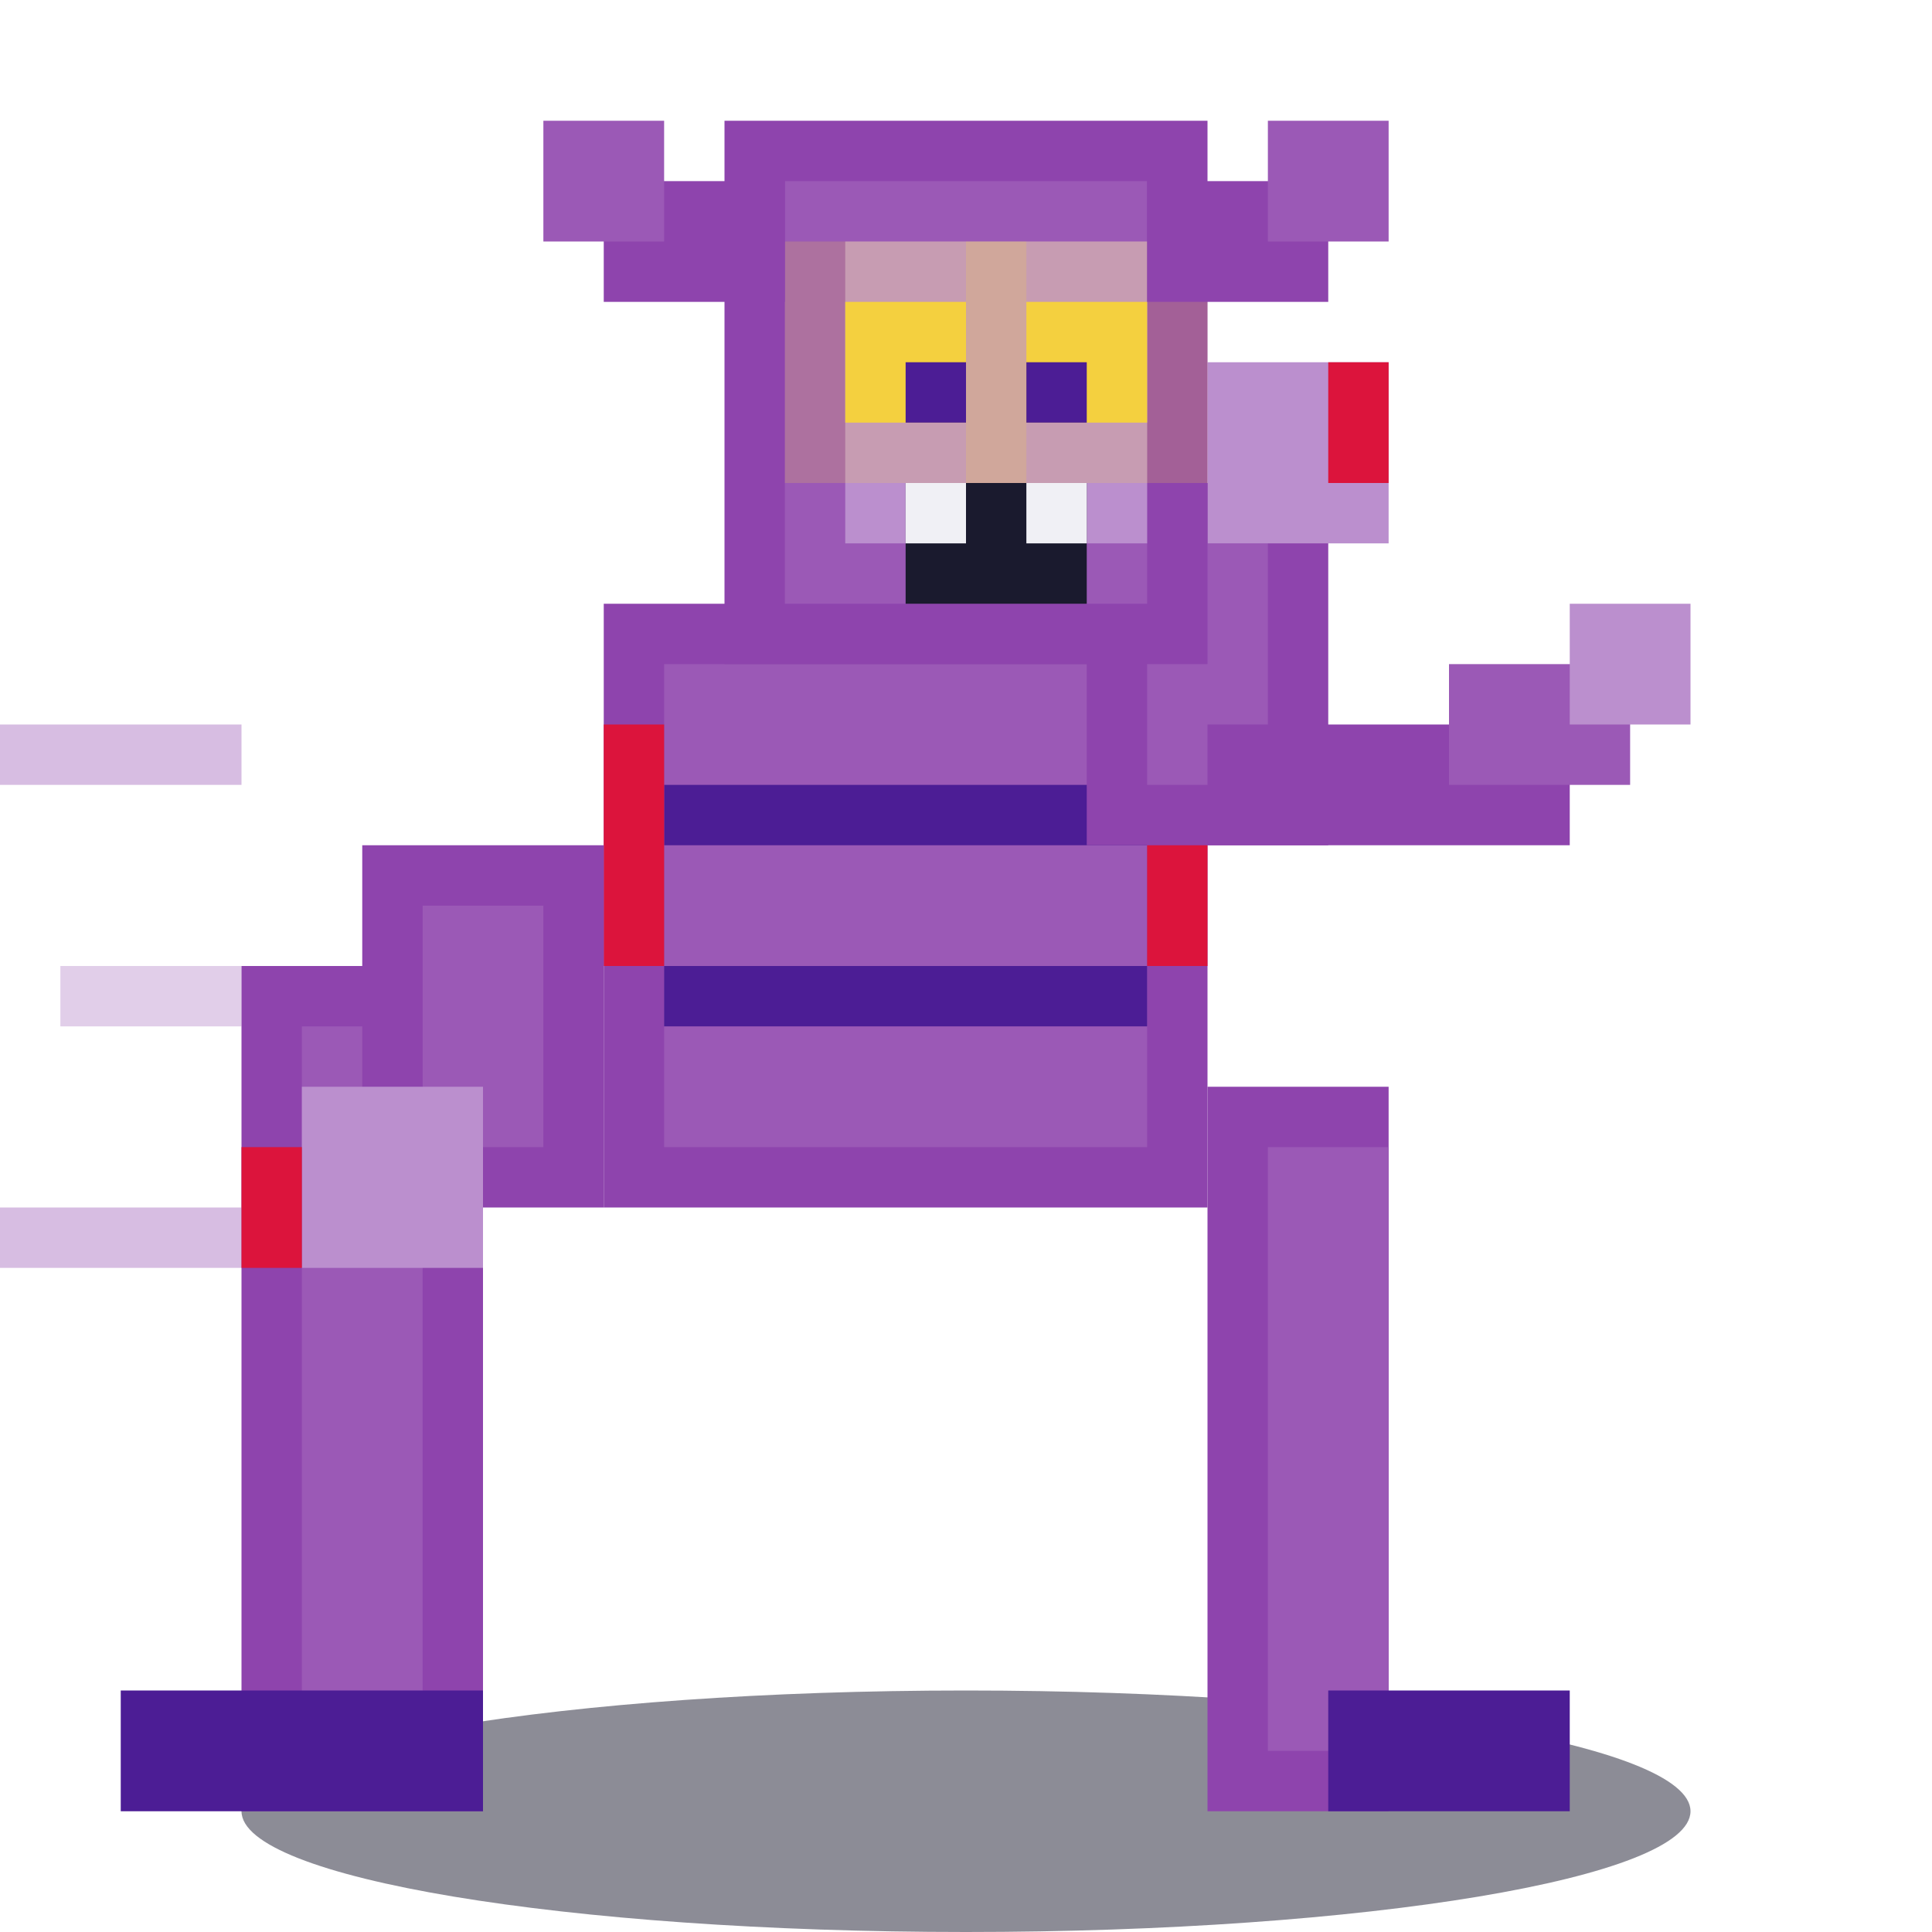
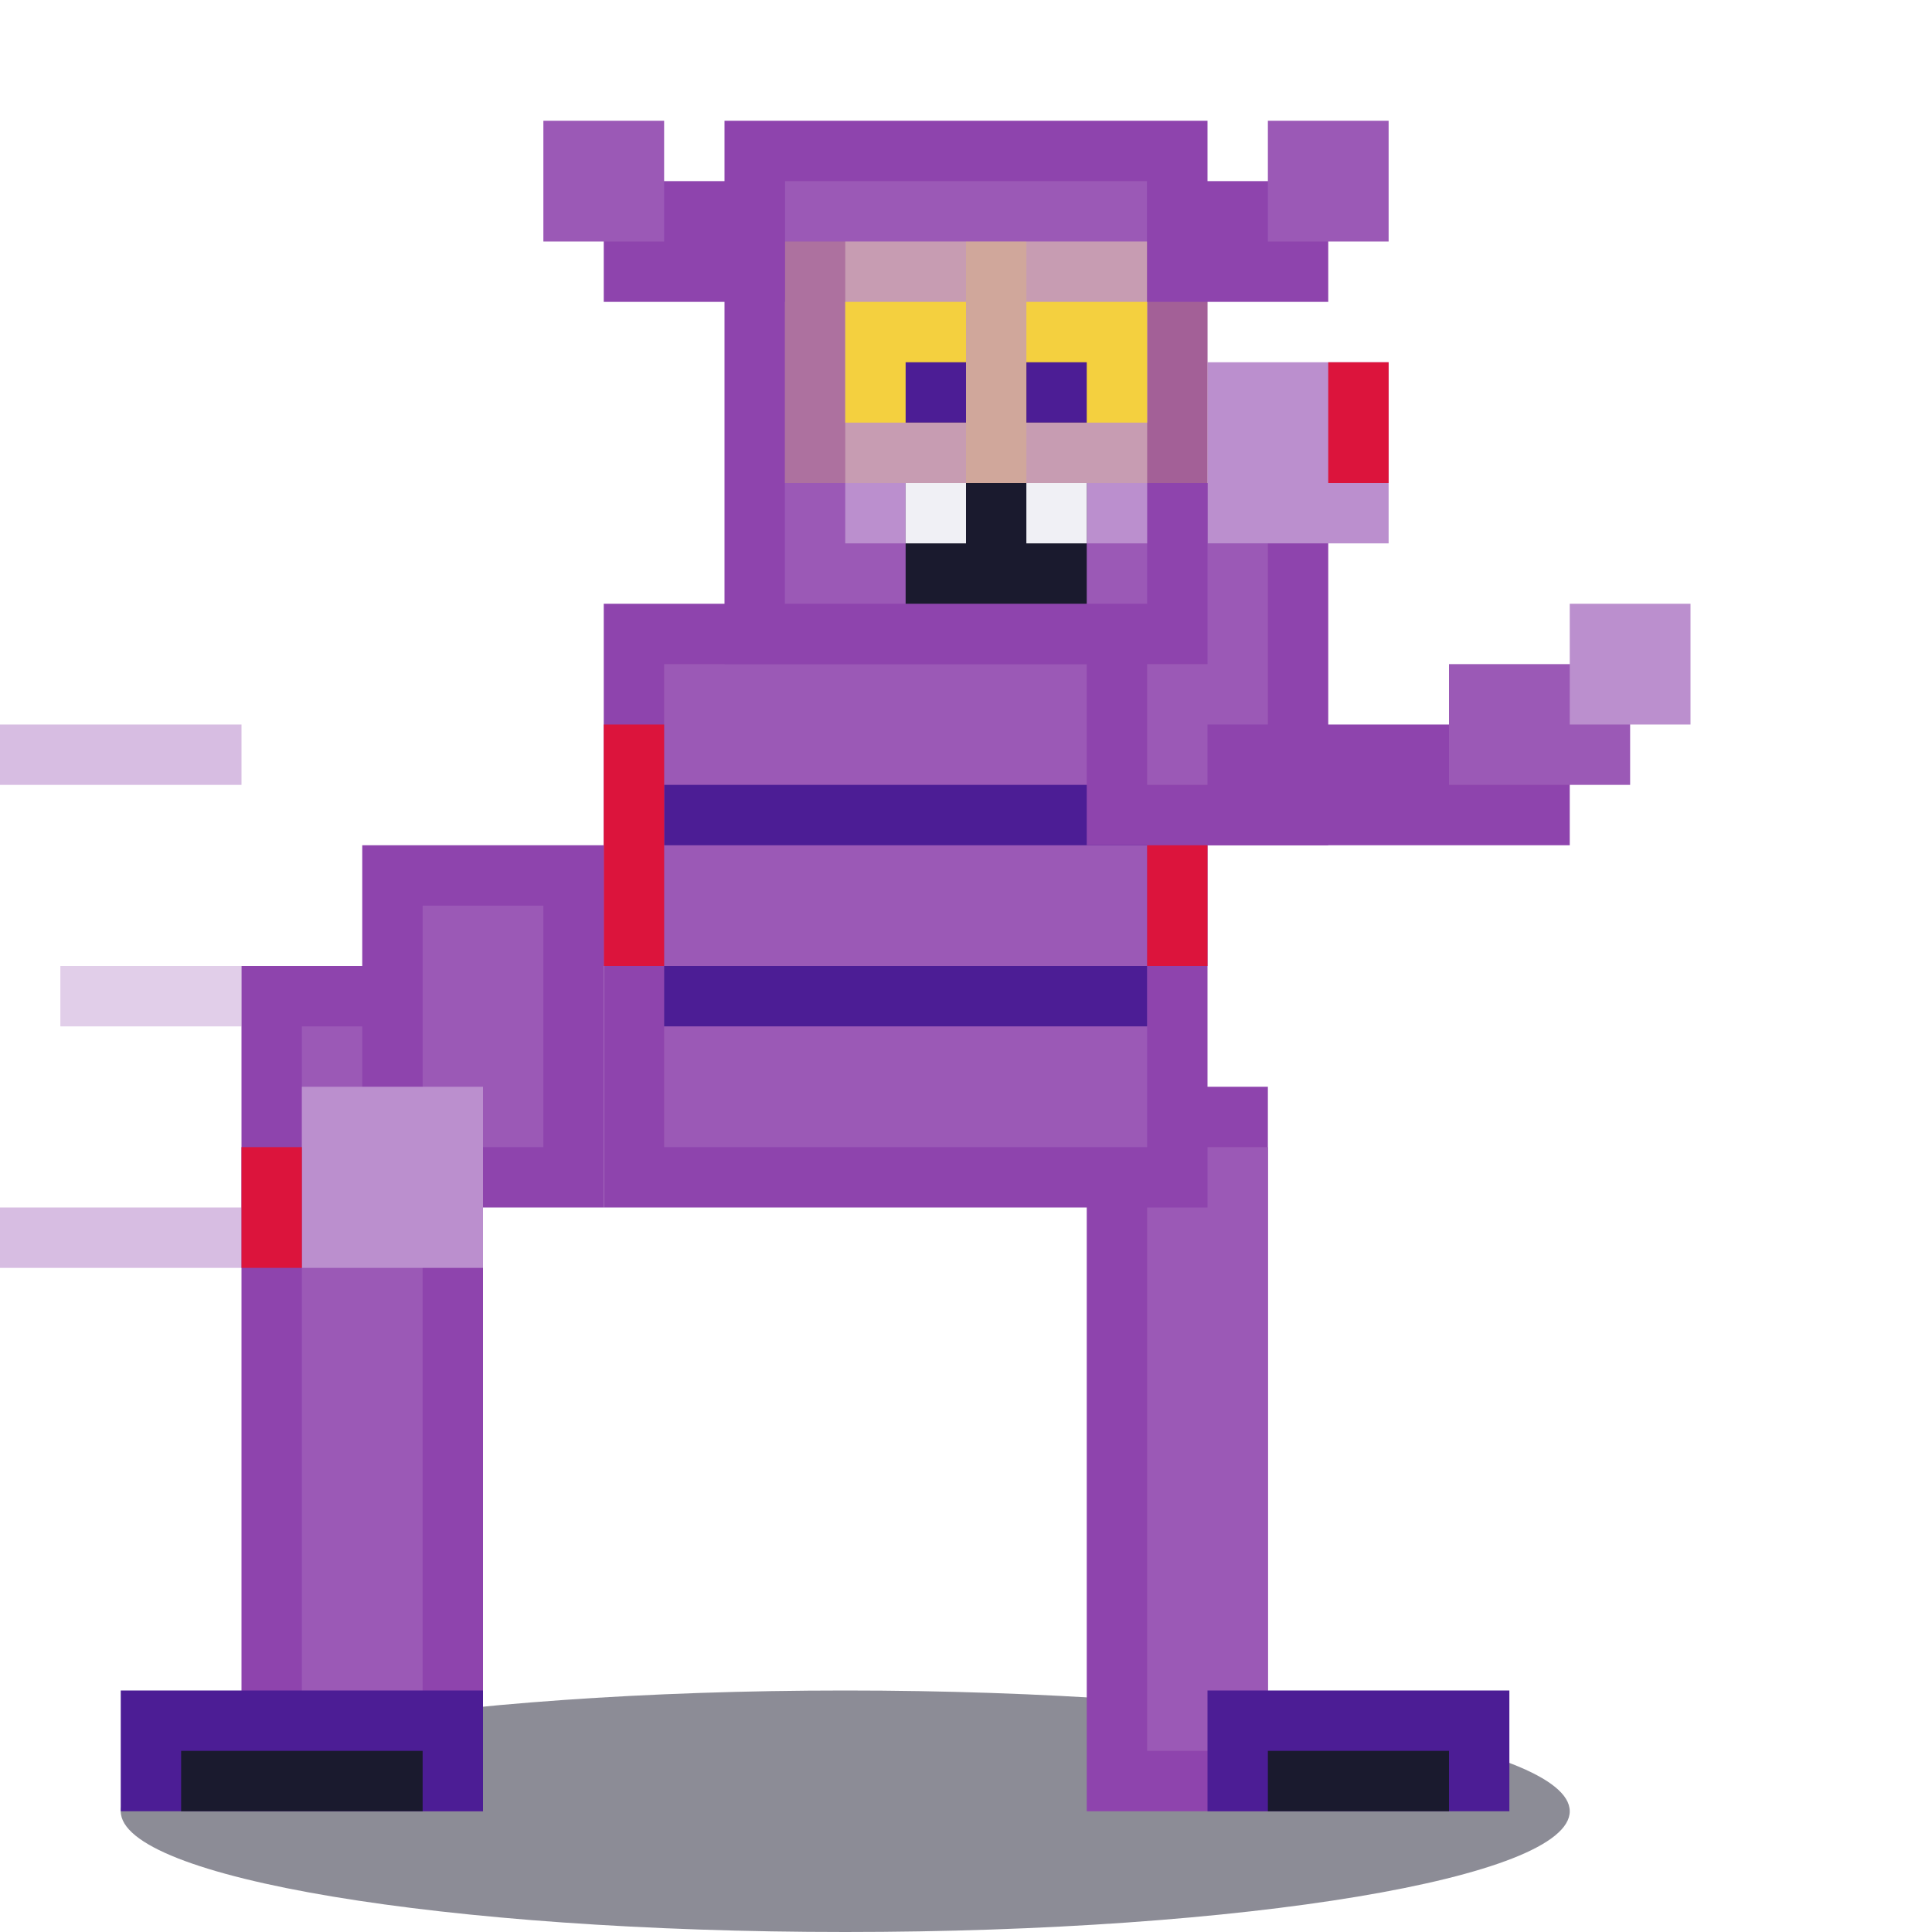
<svg xmlns="http://www.w3.org/2000/svg" viewBox="0 0 32 32" width="32" height="32">
-   <ellipse cx="16" cy="30" rx="12" ry="2" fill="#1a1a2e" opacity="0.5" />
+   <ellipse cx="14" cy="30" rx="12" ry="2" fill="#1a1a2e" opacity="0.5" />
  <rect x="0" y="12" width="4" height="1" fill="#9b59b6" opacity="0.4" />
  <rect x="1" y="16" width="3" height="1" fill="#9b59b6" opacity="0.3" />
  <rect x="0" y="20" width="4" height="1" fill="#9b59b6" opacity="0.4" />
-   <rect x="20" y="18" width="3" height="12" fill="#8e44ad" />
-   <rect x="21" y="19" width="2" height="10" fill="#9b59b6" />
-   <rect x="22" y="28" width="4" height="2" fill="#4c1d95" />
+   <rect x="18" y="18" width="3" height="12" fill="#8e44ad" />
+   <rect x="19" y="19" width="2" height="10" fill="#9b59b6" />
+   <rect x="20" y="28" width="5" height="2" fill="#4c1d95" />
+   <rect x="21" y="29" width="3" height="1" fill="#1a1a2e" />
  <rect x="4" y="16" width="4" height="14" fill="#8e44ad" />
  <rect x="5" y="17" width="2" height="12" fill="#9b59b6" />
  <rect x="2" y="28" width="6" height="2" fill="#4c1d95" />
+   <rect x="3" y="29" width="4" height="1" fill="#1a1a2e" />
  <rect x="10" y="10" width="10" height="10" fill="#8e44ad" />
  <rect x="11" y="11" width="8" height="8" fill="#9b59b6" />
  <rect x="11" y="13" width="8" height="1" fill="#4c1d95" />
  <rect x="11" y="16" width="8" height="1" fill="#4c1d95" />
  <rect x="10" y="12" width="1" height="4" fill="#dc143c" />
  <rect x="19" y="12" width="1" height="4" fill="#dc143c" />
  <rect x="6" y="14" width="4" height="6" fill="#8e44ad" />
  <rect x="7" y="15" width="2" height="4" fill="#9b59b6" />
  <rect x="5" y="18" width="3" height="3" fill="#bb8fce" />
  <rect x="4" y="19" width="1" height="2" fill="#dc143c" />
  <rect x="18" y="8" width="4" height="6" fill="#8e44ad" />
  <rect x="19" y="9" width="2" height="4" fill="#9b59b6" />
  <rect x="20" y="6" width="3" height="3" fill="#bb8fce" />
  <rect x="22" y="6" width="1" height="2" fill="#dc143c" />
  <rect x="12" y="2" width="8" height="9" fill="#8e44ad" />
  <rect x="13" y="3" width="6" height="7" fill="#9b59b6" />
  <rect x="14" y="4" width="5" height="5" fill="#bb8fce" />
  <rect x="14" y="5" width="2" height="2" fill="#f4d03f" />
  <rect x="17" y="5" width="2" height="2" fill="#f4d03f" />
  <rect x="13" y="4" width="4" height="4" fill="#f4d03f" opacity="0.2" />
  <rect x="16" y="4" width="4" height="4" fill="#f4d03f" opacity="0.2" />
  <rect x="15" y="6" width="1" height="1" fill="#4c1d95" />
  <rect x="17" y="6" width="1" height="1" fill="#4c1d95" />
  <rect x="15" y="8" width="3" height="2" fill="#1a1a2e" />
  <rect x="15" y="8" width="1" height="1" fill="#f0f0f5" />
  <rect x="17" y="8" width="1" height="1" fill="#f0f0f5" />
  <rect x="10" y="3" width="3" height="2" fill="#8e44ad" />
  <rect x="9" y="2" width="2" height="2" fill="#9b59b6" />
  <rect x="19" y="3" width="3" height="2" fill="#8e44ad" />
  <rect x="21" y="2" width="2" height="2" fill="#9b59b6" />
  <rect x="20" y="12" width="6" height="2" fill="#8e44ad" />
  <rect x="24" y="11" width="3" height="2" fill="#9b59b6" />
  <rect x="26" y="10" width="2" height="2" fill="#bb8fce" />
</svg>
